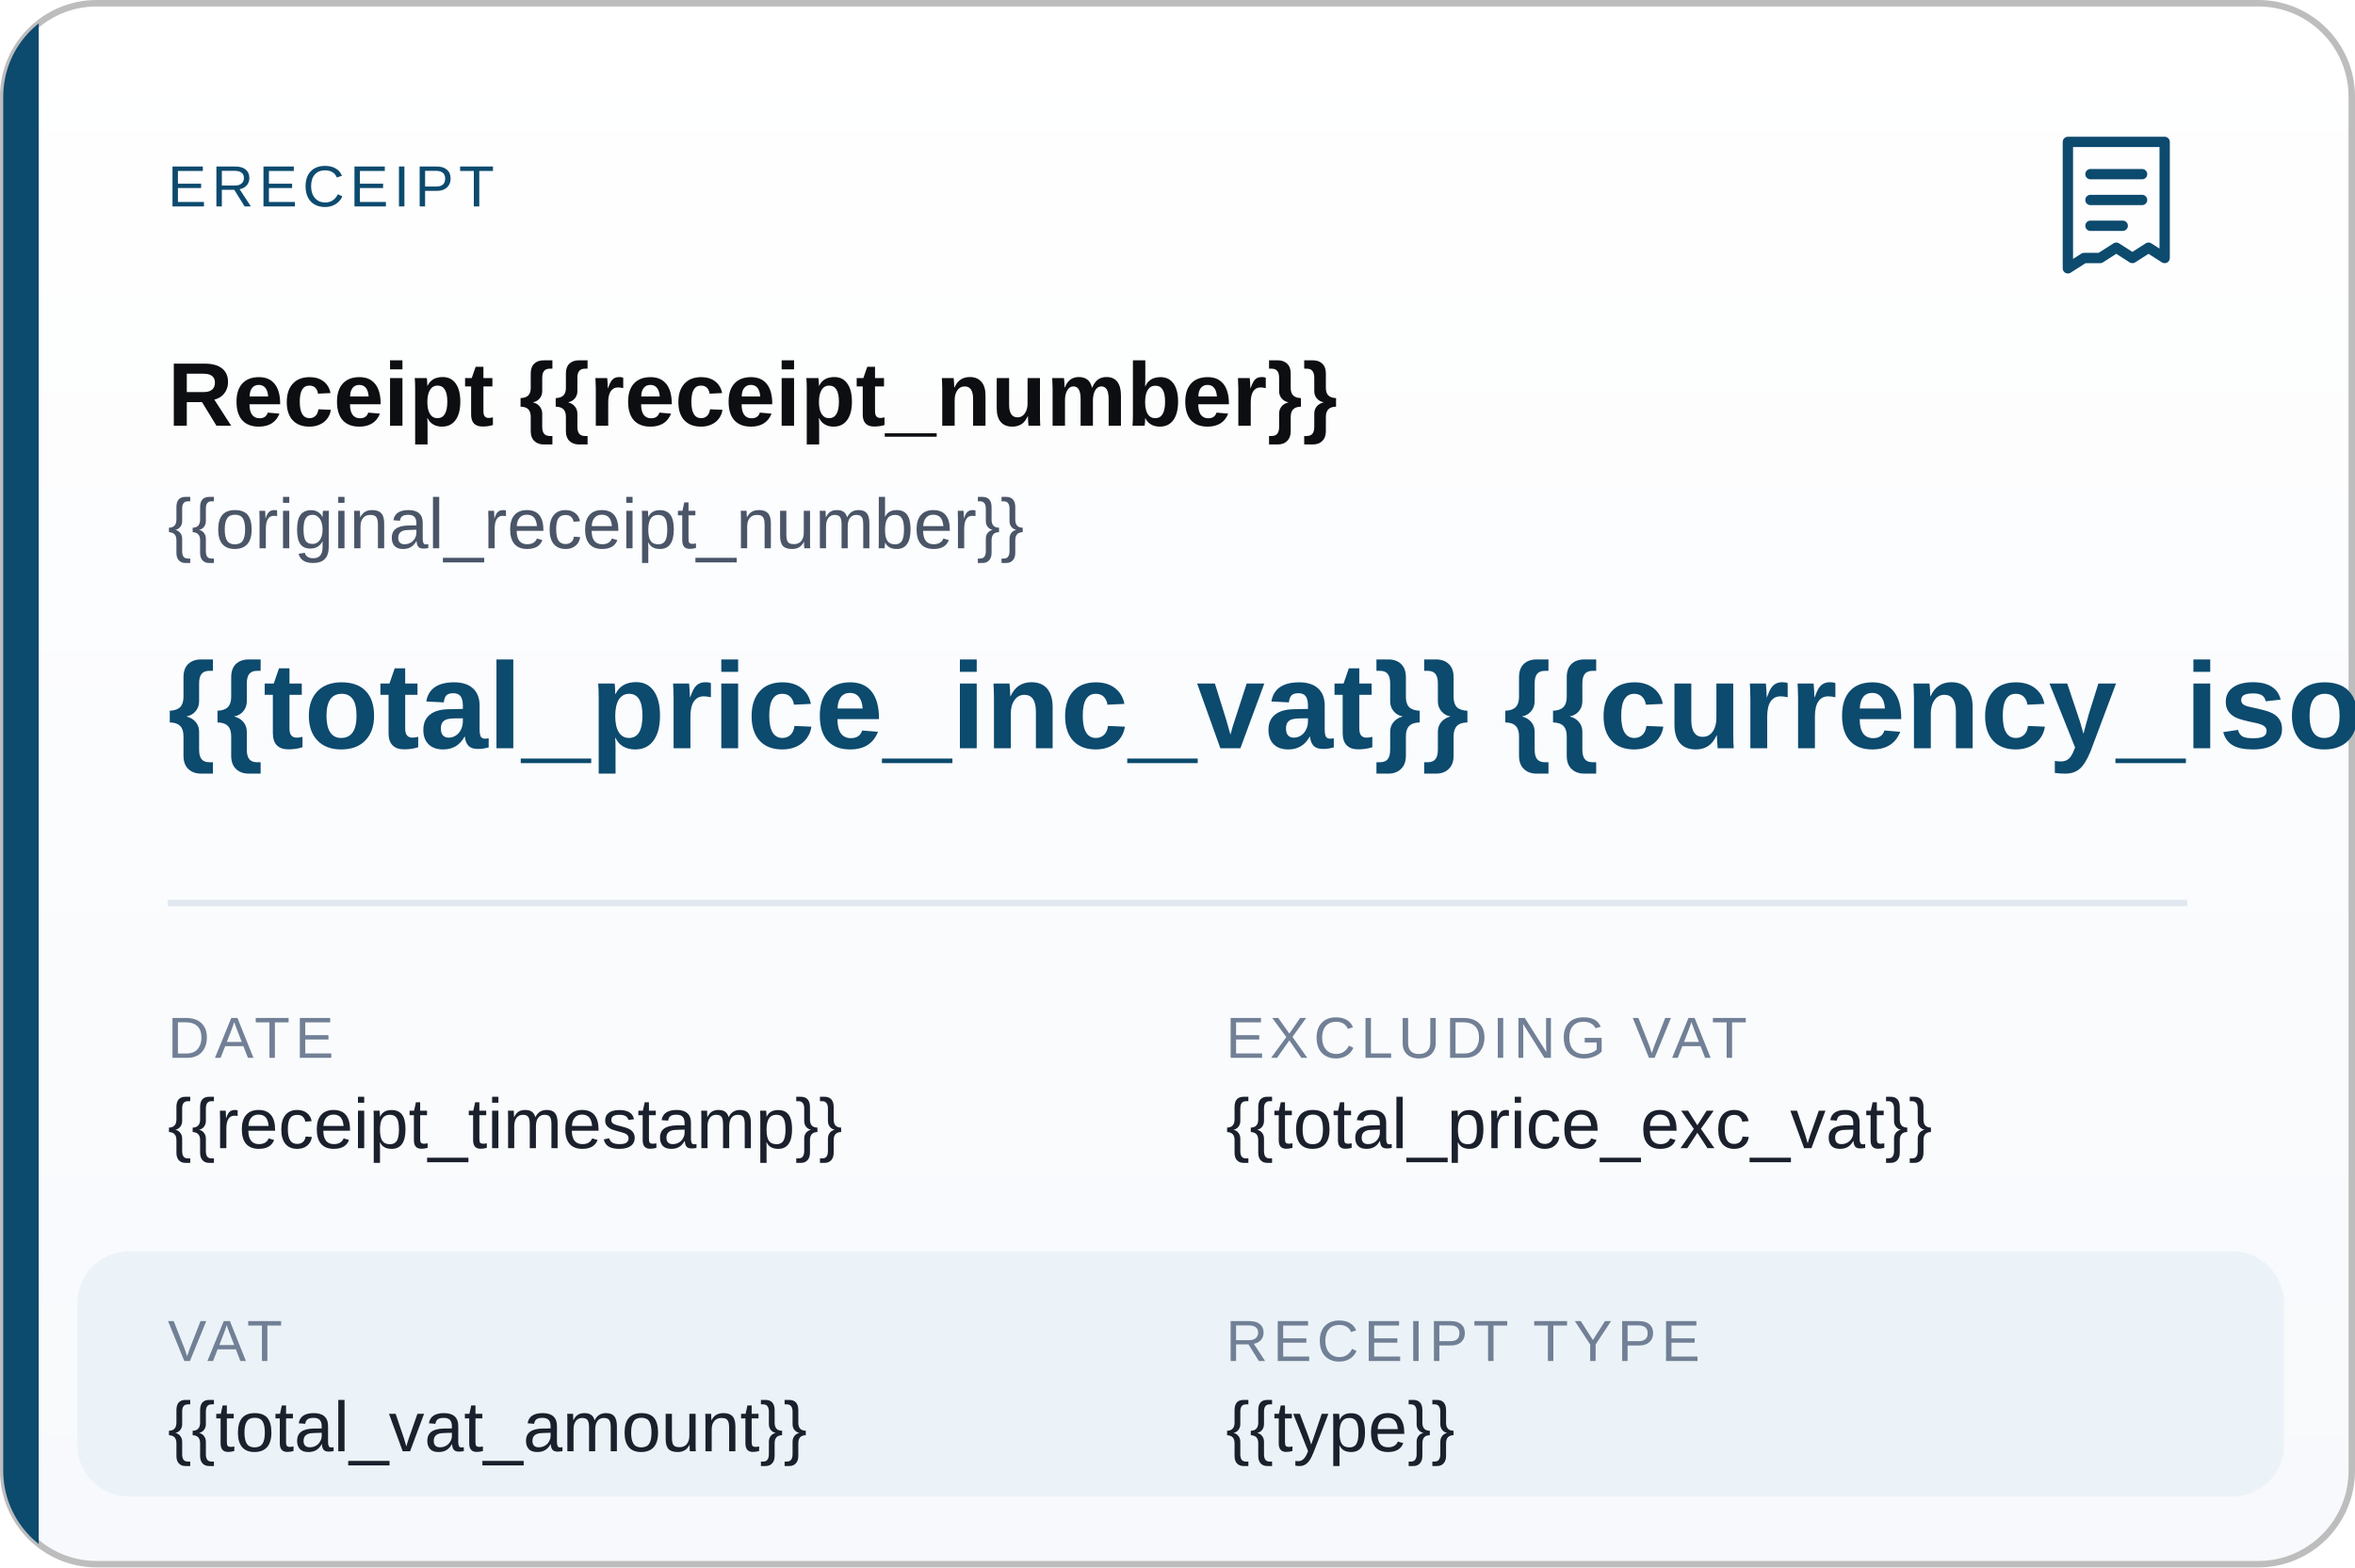
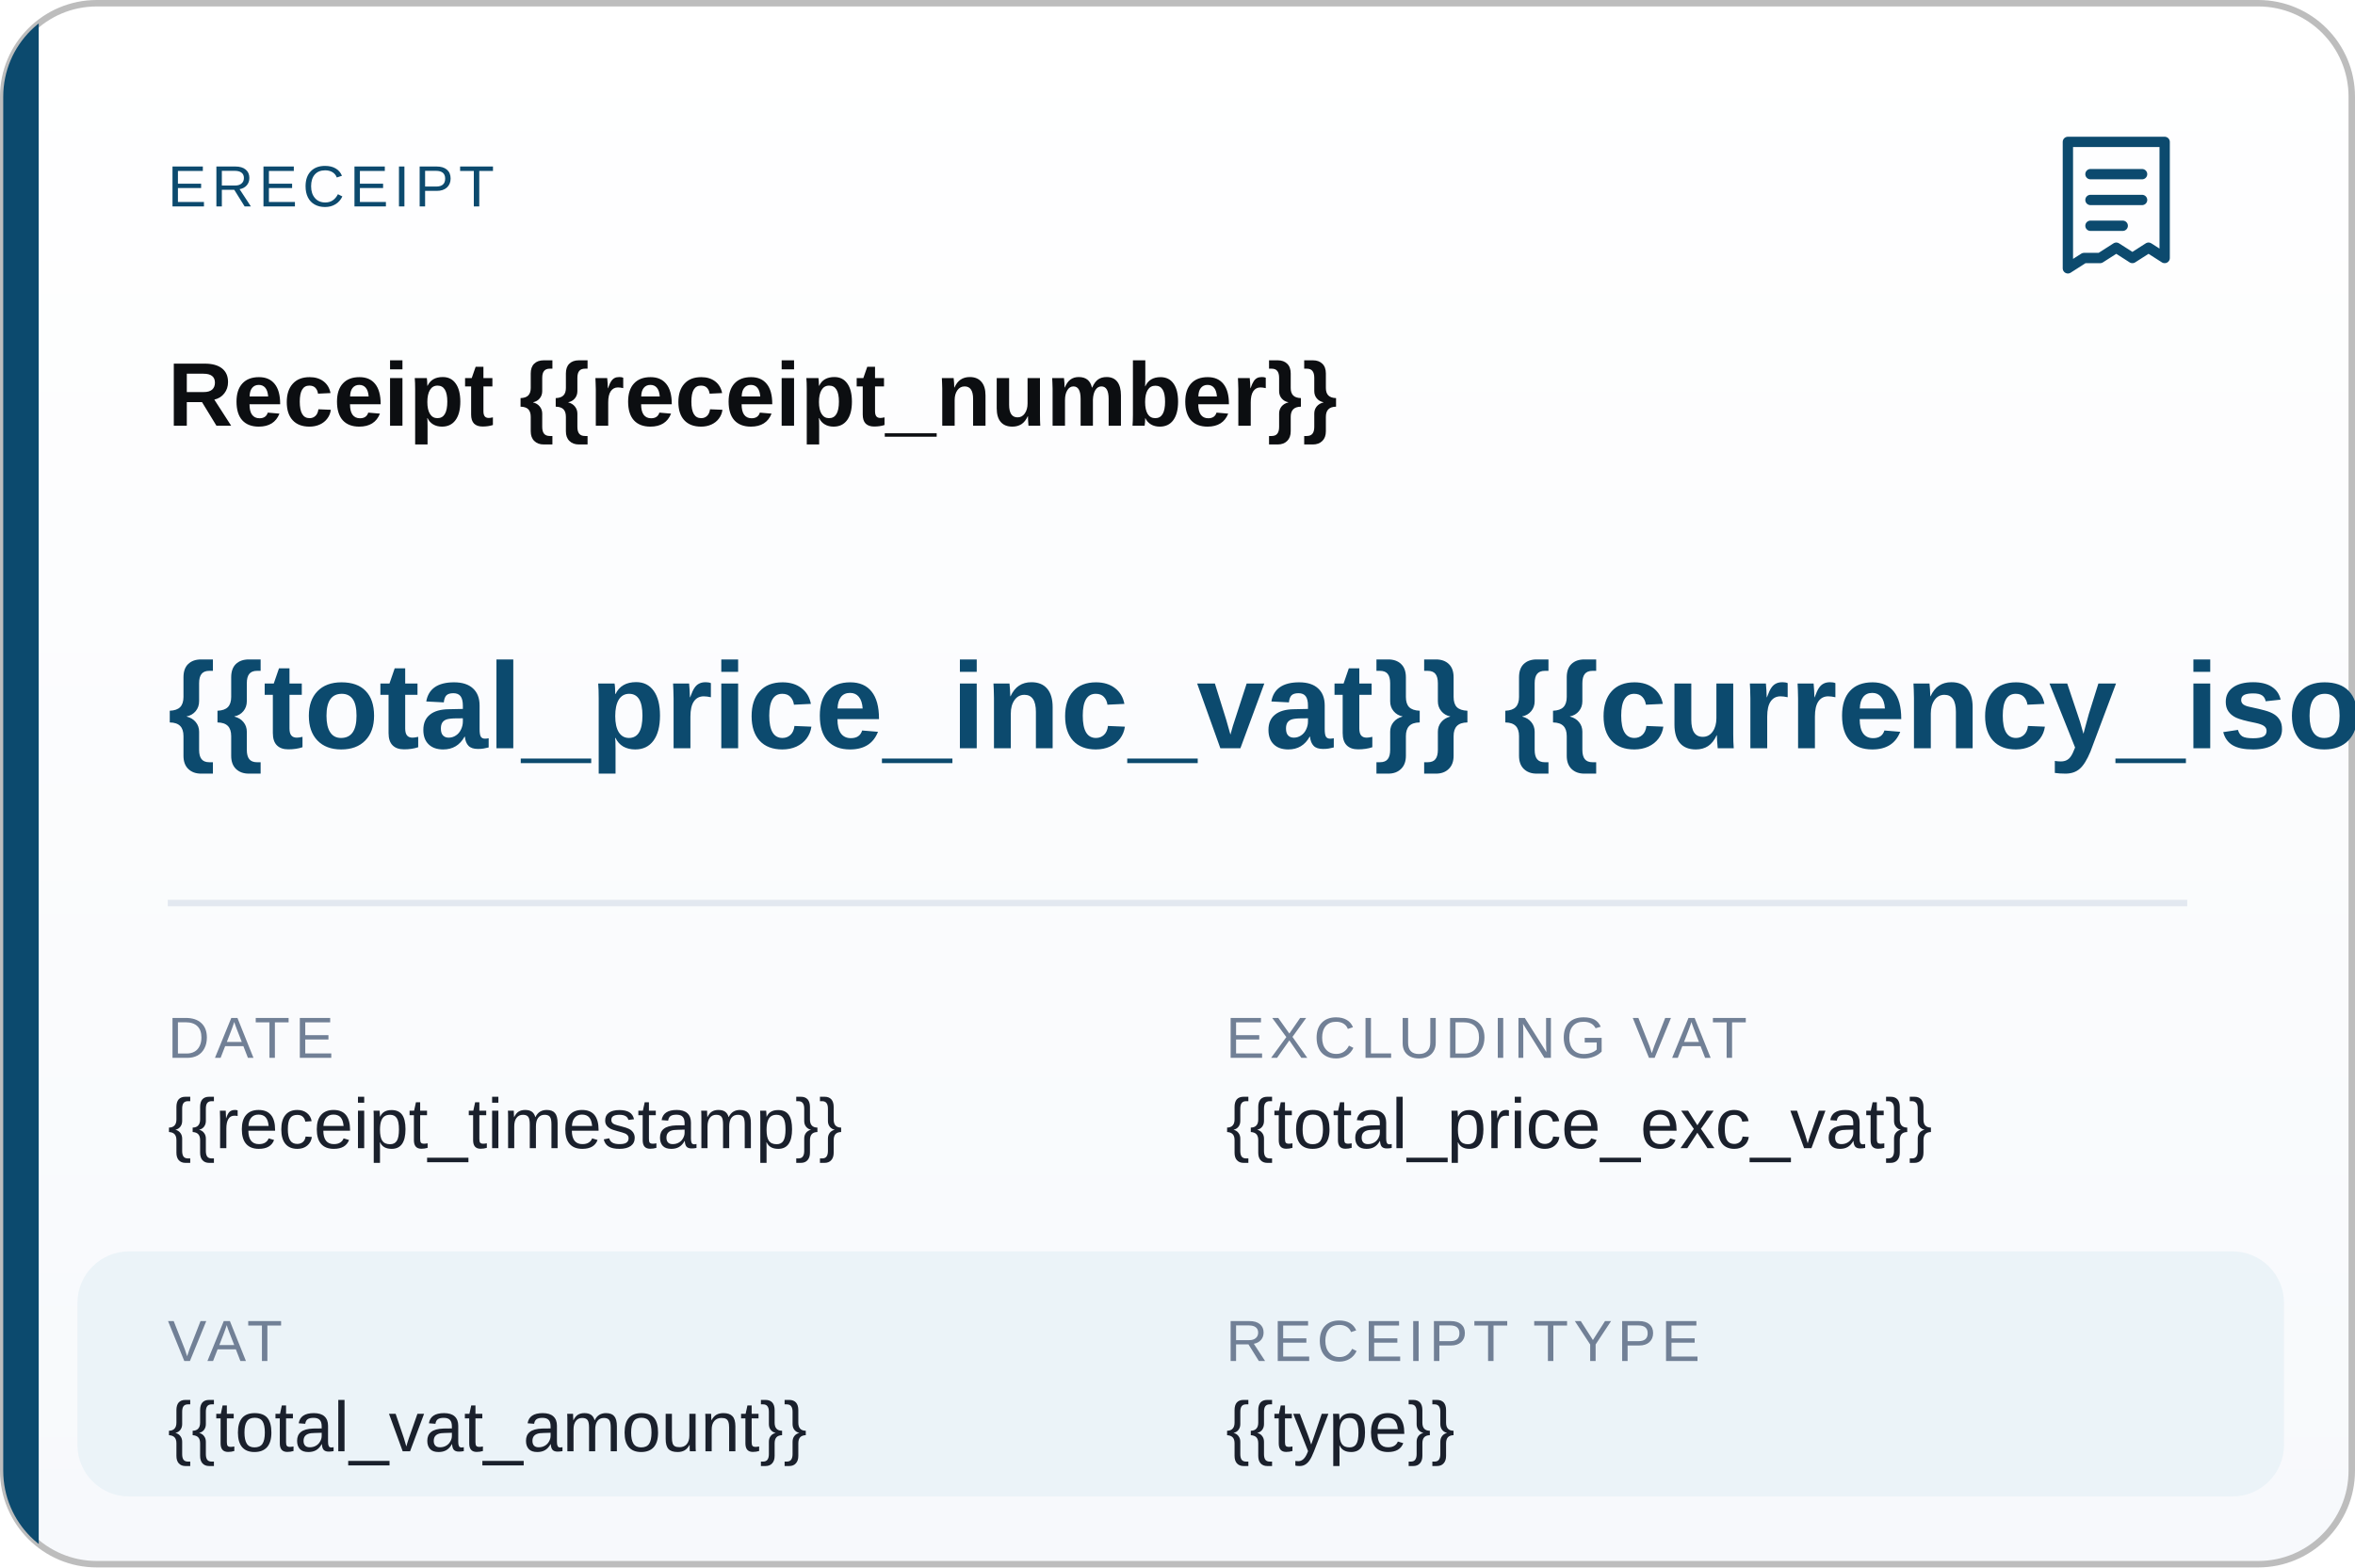
<svg xmlns="http://www.w3.org/2000/svg" width="365" height="243" viewBox="0 0 365 243" fill="none">
  <defs>
    <linearGradient id="bg" x1="0" y1="0" x2="0" y2="243" gradientUnits="userSpaceOnUse">
      <stop offset="0" stop-color="#FFFFFF" />
      <stop offset="1" stop-color="#F7F9FC" />
    </linearGradient>
    <clipPath id="card">
      <rect x="0.5" y="0.5" width="364" height="242" rx="14.5" />
+     </clipPath>
+     <clipPath id="colL">
+       <rect x="20" y="0" width="162" height="243" />
+     </clipPath>
+     <clipPath id="colR">
+       <rect x="184" y="0" width="155" height="243" />
+     </clipPath>
+     <clipPath id="head">
+       <rect x="20" y="0" width="290" height="110" />
    </clipPath>
  </defs>
  <rect x="0.5" y="0.5" width="364" height="242" rx="14.5" fill="url(#bg)" stroke="#BDBDBD" />
  <g clip-path="url(#card)">
    <rect x="0" y="0" width="6" height="243" fill="#0C4A6E" />
  </g>
  <g transform="translate(316 20)" fill="none" stroke="#0C4A6E" stroke-width="1.6" stroke-linejoin="round" stroke-linecap="round">
    <path d="M4.5 2h15v18l-2.5-1.6-2.5 1.6-2.5-1.6-2.5 1.6L7 20l-2.5 1.6z" />
    <path d="M8 7h8M8 11h8M8 15h5" />
  </g>
  <text x="26" y="32" font-family="Arial" font-size="9" fill="#0C4A6E" letter-spacing="0.8" xml:space="preserve">ERECEIPT</text>
-   <text x="26" y="66" font-family="Arial" font-size="14" fill="#0C0E11" font-weight="bold" xml:space="preserve">Receipt {{receipt_number}}</text>
-   <text x="26" y="85" font-family="Arial" font-size="11" fill="#4A5568" xml:space="preserve">{{original_receipt_number}}</text>
+   <g clip-path="url(#head)">
+     <text x="26" y="66" font-family="Arial" font-size="14" fill="#0C0E11" font-weight="bold" xml:space="preserve">Receipt {{receipt_number}}</text>
+   </g>
  <text x="26" y="116" font-family="Arial" font-size="19" fill="#0C4A6E" font-weight="bold" xml:space="preserve">{{total_price_inc_vat}} {{currency_iso_code}}</text>
  <line x1="26" y1="140" x2="339" y2="140" stroke="#E2E8F0" />
  <text x="26" y="164" font-family="Arial" font-size="9" fill="#718096" letter-spacing="0.8" xml:space="preserve">DATE</text>
-   <text x="26" y="178" font-family="Arial" font-size="11" fill="#1A202C" xml:space="preserve">{{receipt_timestamp}}</text>
+   <g clip-path="url(#colL)">
+     <text x="26" y="178" font-family="Arial" font-size="11" fill="#1A202C" xml:space="preserve">{{receipt_timestamp}}</text>
+   </g>
  <text x="190" y="164" font-family="Arial" font-size="9" fill="#718096" letter-spacing="0.8" xml:space="preserve">EXCLUDING VAT</text>
-   <text x="190" y="178" font-family="Arial" font-size="11" fill="#1A202C" xml:space="preserve">{{total_price_exc_vat}}</text>
+   <g clip-path="url(#colR)">
+     <text x="190" y="178" font-family="Arial" font-size="11" fill="#1A202C" xml:space="preserve">{{total_price_exc_vat}}</text>
+   </g>
  <rect x="12" y="194" width="342" height="38" rx="8" fill="#EBF3F8" />
  <text x="26" y="211" font-family="Arial" font-size="9" fill="#718096" letter-spacing="0.8" xml:space="preserve">VAT</text>
-   <text x="26" y="225" font-family="Arial" font-size="11" fill="#1A202C" xml:space="preserve">{{total_vat_amount}}</text>
+   <g clip-path="url(#colL)">
+     <text x="26" y="225" font-family="Arial" font-size="11" fill="#1A202C" xml:space="preserve">{{total_vat_amount}}</text>
+   </g>
  <text x="190" y="211" font-family="Arial" font-size="9" fill="#718096" letter-spacing="0.8" xml:space="preserve">RECEIPT TYPE</text>
-   <text x="190" y="225" font-family="Arial" font-size="11" fill="#1A202C" xml:space="preserve">{{type}}</text>
+   <g clip-path="url(#colR)">
+     <text x="190" y="225" font-family="Arial" font-size="11" fill="#1A202C" xml:space="preserve">{{type}}</text>
+   </g>
</svg>
